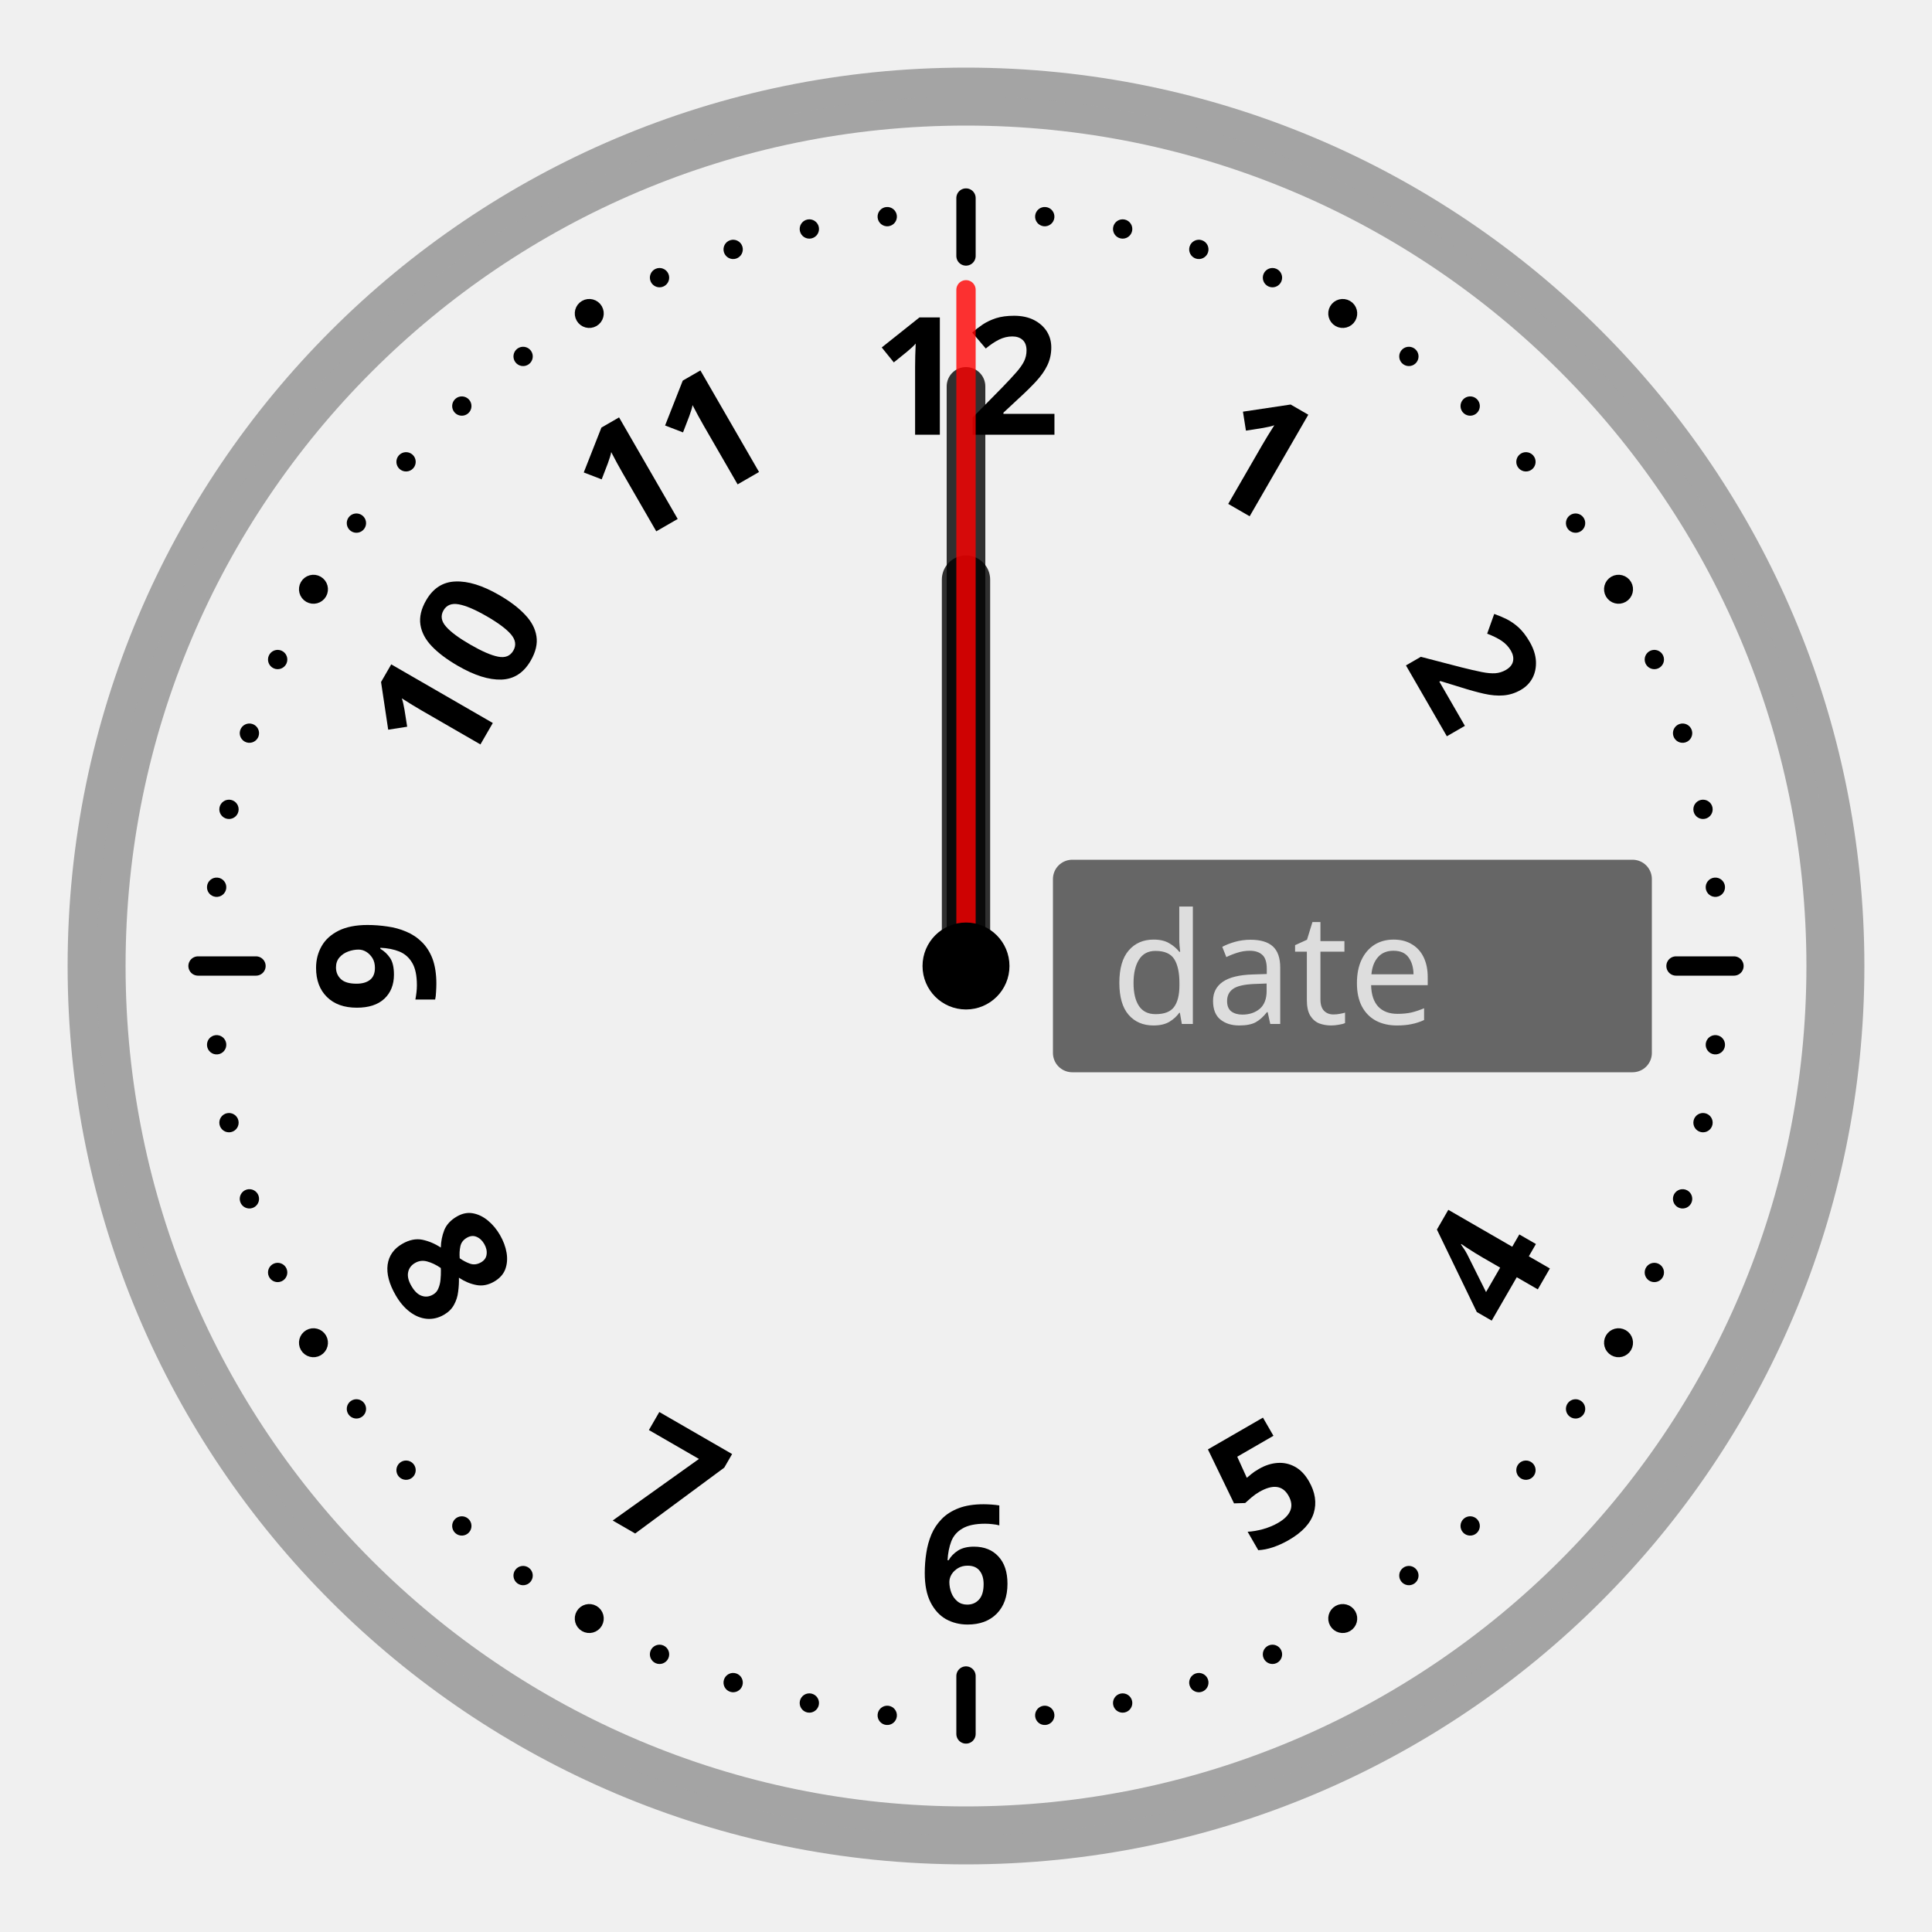
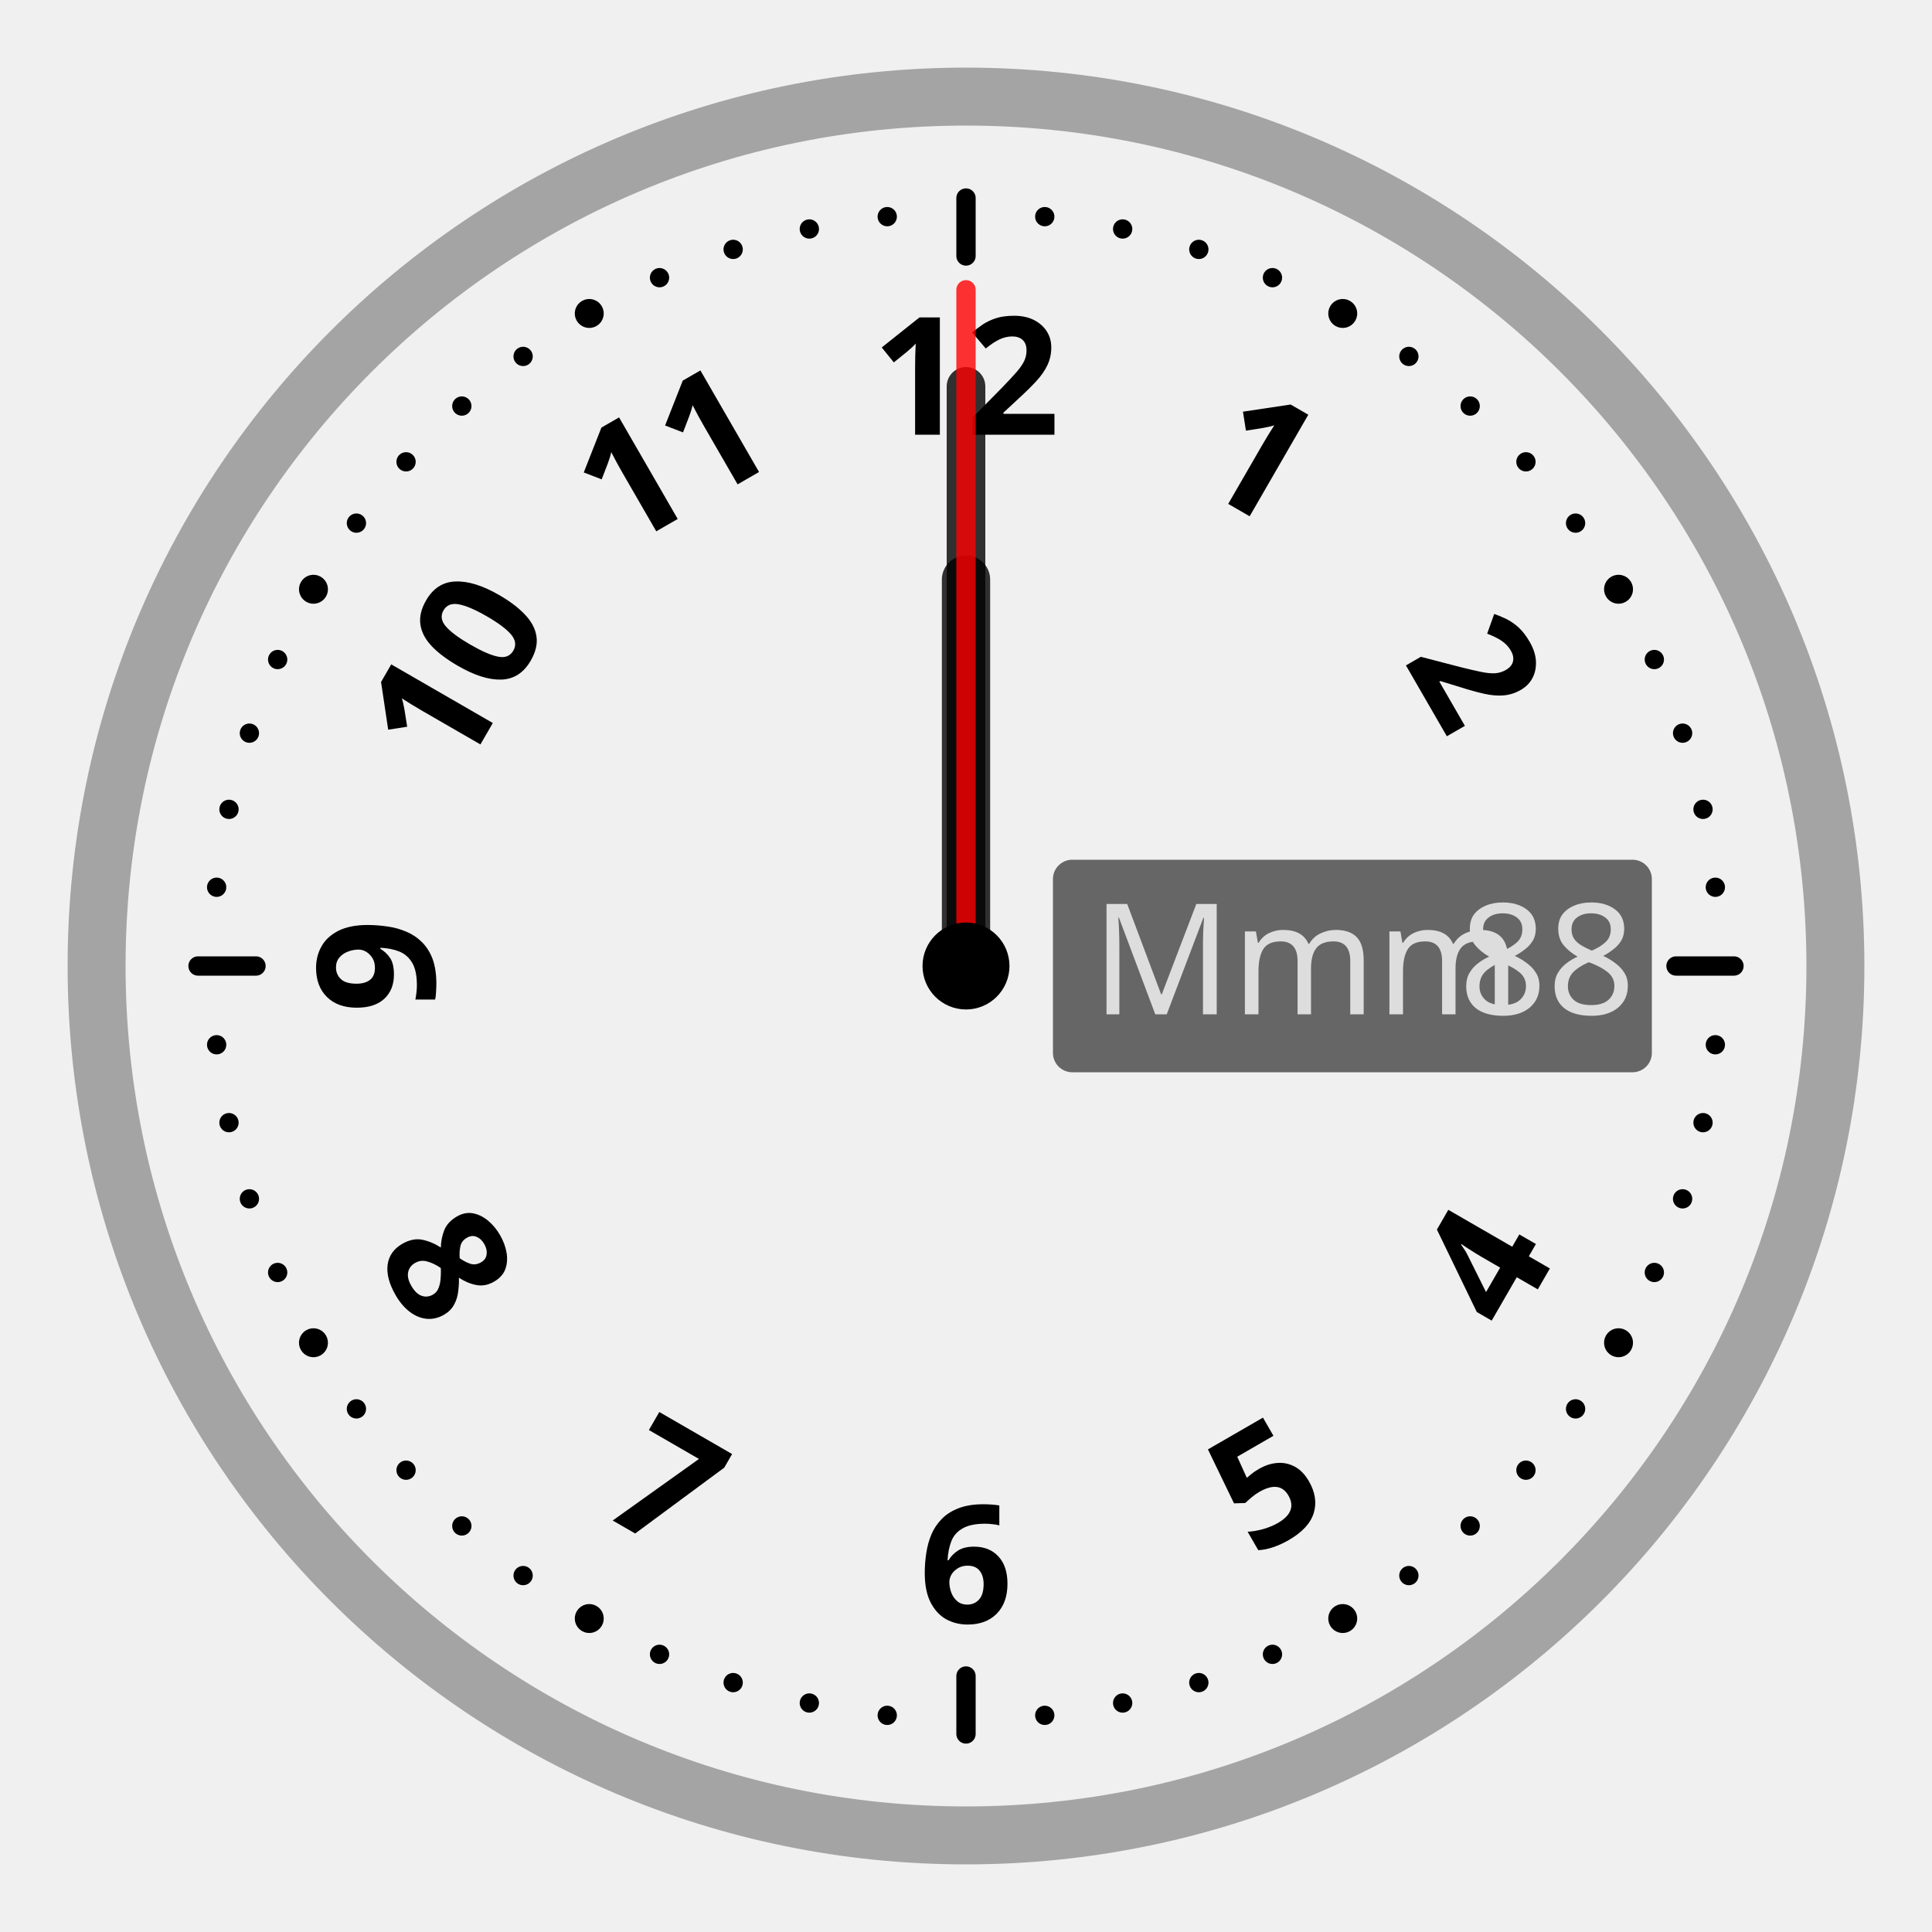
<svg xmlns="http://www.w3.org/2000/svg" viewBox="0 0 200 200" id="clock" style="position: relative;max-height: 100%;max-width: 100%;left: 0%;top: 0%;background-color:#234;">
  <circle cx="100" cy="100" r="90" fill="white" />
  <circle cx="100" cy="100" r="90" fill="#666" fill-opacity="0.1" stroke="#333333" stroke-width="6" stroke-opacity="0.4" />
  <g font-size="17" font-family="'Gill Sans MT', 'Century Gothic', sans-serif" font-weight="bolder" fill="black" style="text-anchor: middle;" transform="translate(100,100)">
    <g transform="rotate(30)">
      <text y="-55">1</text>
    </g>
    <g transform="rotate(60)">
      <text y="-55">2</text>
    </g>
    <g transform="rotate(300)">
      <text y="68">4</text>
    </g>
    <g transform="rotate(330)">
      <text y="68">5</text>
    </g>
    <text y="68">6</text>
    <g transform="rotate(30)">
      <text y="68">7</text>
    </g>
    <g transform="rotate(60)">
      <text y="68">8</text>
    </g>
    <g transform="rotate(270)">
      <text y="-55">9</text>
    </g>
    <g transform="rotate(300)">
      <text y="-55">10</text>
    </g>
    <g transform="rotate(330)">
      <text y="-55">11</text>
    </g>
    <text y="-55">12</text>
  </g>
  <g>
    <rect width="58" height="18" x="111" y="91" style="fill: #666" stroke="#666" stroke-width="4" stroke-linejoin="round" />
-     <text id="dateBox" x="115" y="106" style="fill: #DDD;" font-size="16" font-family="'Gill Sans MT Light', 'Century Gothic', sans-serif" fill="black">date</text>
+     <text id="monthBox" x="113" y="105" style="fill: #DDD;" font-size="16" font-family="'Gill Sans MT Light', 'Century Gothic', sans-serif" fill="black">Mmm</text>
+     <text id="dateBox" x="151" y="105" style="fill: #DDD;" font-size="16" font-family="'Gill Sans MT Light', 'Century Gothic', sans-serif" fill="black">88</text>
  </g>
  <g style="stroke-width:2;stroke:black;stroke-linecap:round">
    <line x1="100" y1="20.5" x2="100" y2="26.5" />
    <line x1="179.5" y1="100" x2="173.5" y2="100" />
    <line x1="100" y1="179.5" x2="100" y2="173.5" />
    <line x1="20.5" y1="100" x2="26.5" y2="100" />
  </g>
  <g transform="rotate(30,100,100)" style="fill:black; stroke:black">
    <circle cx="100" cy="22" r="1" />
    <circle cx="178" cy="100" r="1" />
    <circle cx="100" cy="178" r="1" />
    <circle cx="22" cy="100" r="1" />
  </g>
  <g transform="rotate(60,100,100)" style="fill:black; stroke:black">
    <circle cx="100" cy="22" r="1" />
    <circle cx="178" cy="100" r="1" />
    <circle cx="100" cy="178" r="1" />
    <circle cx="22" cy="100" r="1" />
  </g>
  <g transform="rotate(6,100,100)" style="fill:black; stroke:black">
    <g>
      <circle cx="100" cy="22" r="0.5" />
      <circle cx="178" cy="100" r="0.5" />
      <circle cx="100" cy="178" r="0.5" />
      <circle cx="22" cy="100" r="0.5" />
    </g>
    <g transform="rotate(30,100,100)">
      <circle cx="100" cy="22" r="0.5" />
      <circle cx="178" cy="100" r="0.5" />
      <circle cx="100" cy="178" r="0.5" />
      <circle cx="22" cy="100" r="0.5" />
    </g>
    <g transform="rotate(60,100,100)">
      <circle cx="100" cy="22" r="0.5" />
      <circle cx="178" cy="100" r="0.5" />
      <circle cx="100" cy="178" r="0.5" />
      <circle cx="22" cy="100" r="0.5" />
    </g>
  </g>
  <g transform="rotate(12,100,100)" style="fill:black; stroke:black">
    <g>
      <circle cx="100" cy="22" r="0.5" />
      <circle cx="178" cy="100" r="0.5" />
      <circle cx="100" cy="178" r="0.5" />
      <circle cx="22" cy="100" r="0.5" />
    </g>
    <g transform="rotate(30,100,100)">
      <circle cx="100" cy="22" r="0.5" />
      <circle cx="178" cy="100" r="0.5" />
      <circle cx="100" cy="178" r="0.5" />
      <circle cx="22" cy="100" r="0.5" />
    </g>
    <g transform="rotate(60,100,100)">
      <circle cx="100" cy="22" r="0.5" />
      <circle cx="178" cy="100" r="0.5" />
      <circle cx="100" cy="178" r="0.5" />
      <circle cx="22" cy="100" r="0.5" />
    </g>
  </g>
  <g transform="rotate(18,100,100)" style="fill:black; stroke:black">
    <g>
      <circle cx="100" cy="22" r="0.5" />
      <circle cx="178" cy="100" r="0.5" />
      <circle cx="100" cy="178" r="0.5" />
      <circle cx="22" cy="100" r="0.5" />
    </g>
    <g transform="rotate(30,100,100)">
      <circle cx="100" cy="22" r="0.5" />
      <circle cx="178" cy="100" r="0.5" />
      <circle cx="100" cy="178" r="0.5" />
      <circle cx="22" cy="100" r="0.5" />
    </g>
    <g transform="rotate(60,100,100)">
      <circle cx="100" cy="22" r="0.5" />
      <circle cx="178" cy="100" r="0.5" />
      <circle cx="100" cy="178" r="0.5" />
      <circle cx="22" cy="100" r="0.5" />
    </g>
  </g>
  <g transform="rotate(24,100,100)" style="fill:black; stroke:black">
    <g>
      <circle cx="100" cy="22" r="0.5" />
      <circle cx="178" cy="100" r="0.5" />
      <circle cx="100" cy="178" r="0.5" />
      <circle cx="22" cy="100" r="0.5" />
    </g>
    <g transform="rotate(30,100,100)">
      <circle cx="100" cy="22" r="0.5" />
      <circle cx="178" cy="100" r="0.5" />
      <circle cx="100" cy="178" r="0.5" />
      <circle cx="22" cy="100" r="0.5" />
    </g>
    <g transform="rotate(60,100,100)">
      <circle cx="100" cy="22" r="0.5" />
      <circle cx="178" cy="100" r="0.5" />
      <circle cx="100" cy="178" r="0.5" />
      <circle cx="22" cy="100" r="0.5" />
    </g>
  </g>
  <g>
    <g transform="translate(100,100)">
      <g id="hours">
        <line x1="0" y1="0" x2="0" y2="-40" stroke="black" stroke-linecap="round" stroke-width="5" stroke-opacity="0.8">
          <animateTransform attributeName="transform" type="rotate" dur="43200s" values="0;360" repeatCount="indefinite" />
        </line>
      </g>
      <g id="minutes">
        <line x1="0" y1="0" x2="0" y2="-60" stroke="black" stroke-linecap="round" stroke-width="4" stroke-opacity="0.8">
          <animateTransform attributeName="transform" type="rotate" dur="3600s" values="0;360" repeatCount="indefinite" />
        </line>
      </g>
      <g id="seconds">
        <line x1="0" y1="0" x2="0" y2="-70" stroke="red" stroke-linecap="round" stroke-width="2" stroke-opacity="0.8">
          <animateTransform attributeName="transform" type="rotate" dur="60s" values="0;360" repeatDur="indefinite" />
        </line>
      </g>
    </g>
  </g>
  <circle cx="100" cy="100" r="4" style="fill:black; stroke:black" />
</svg>
